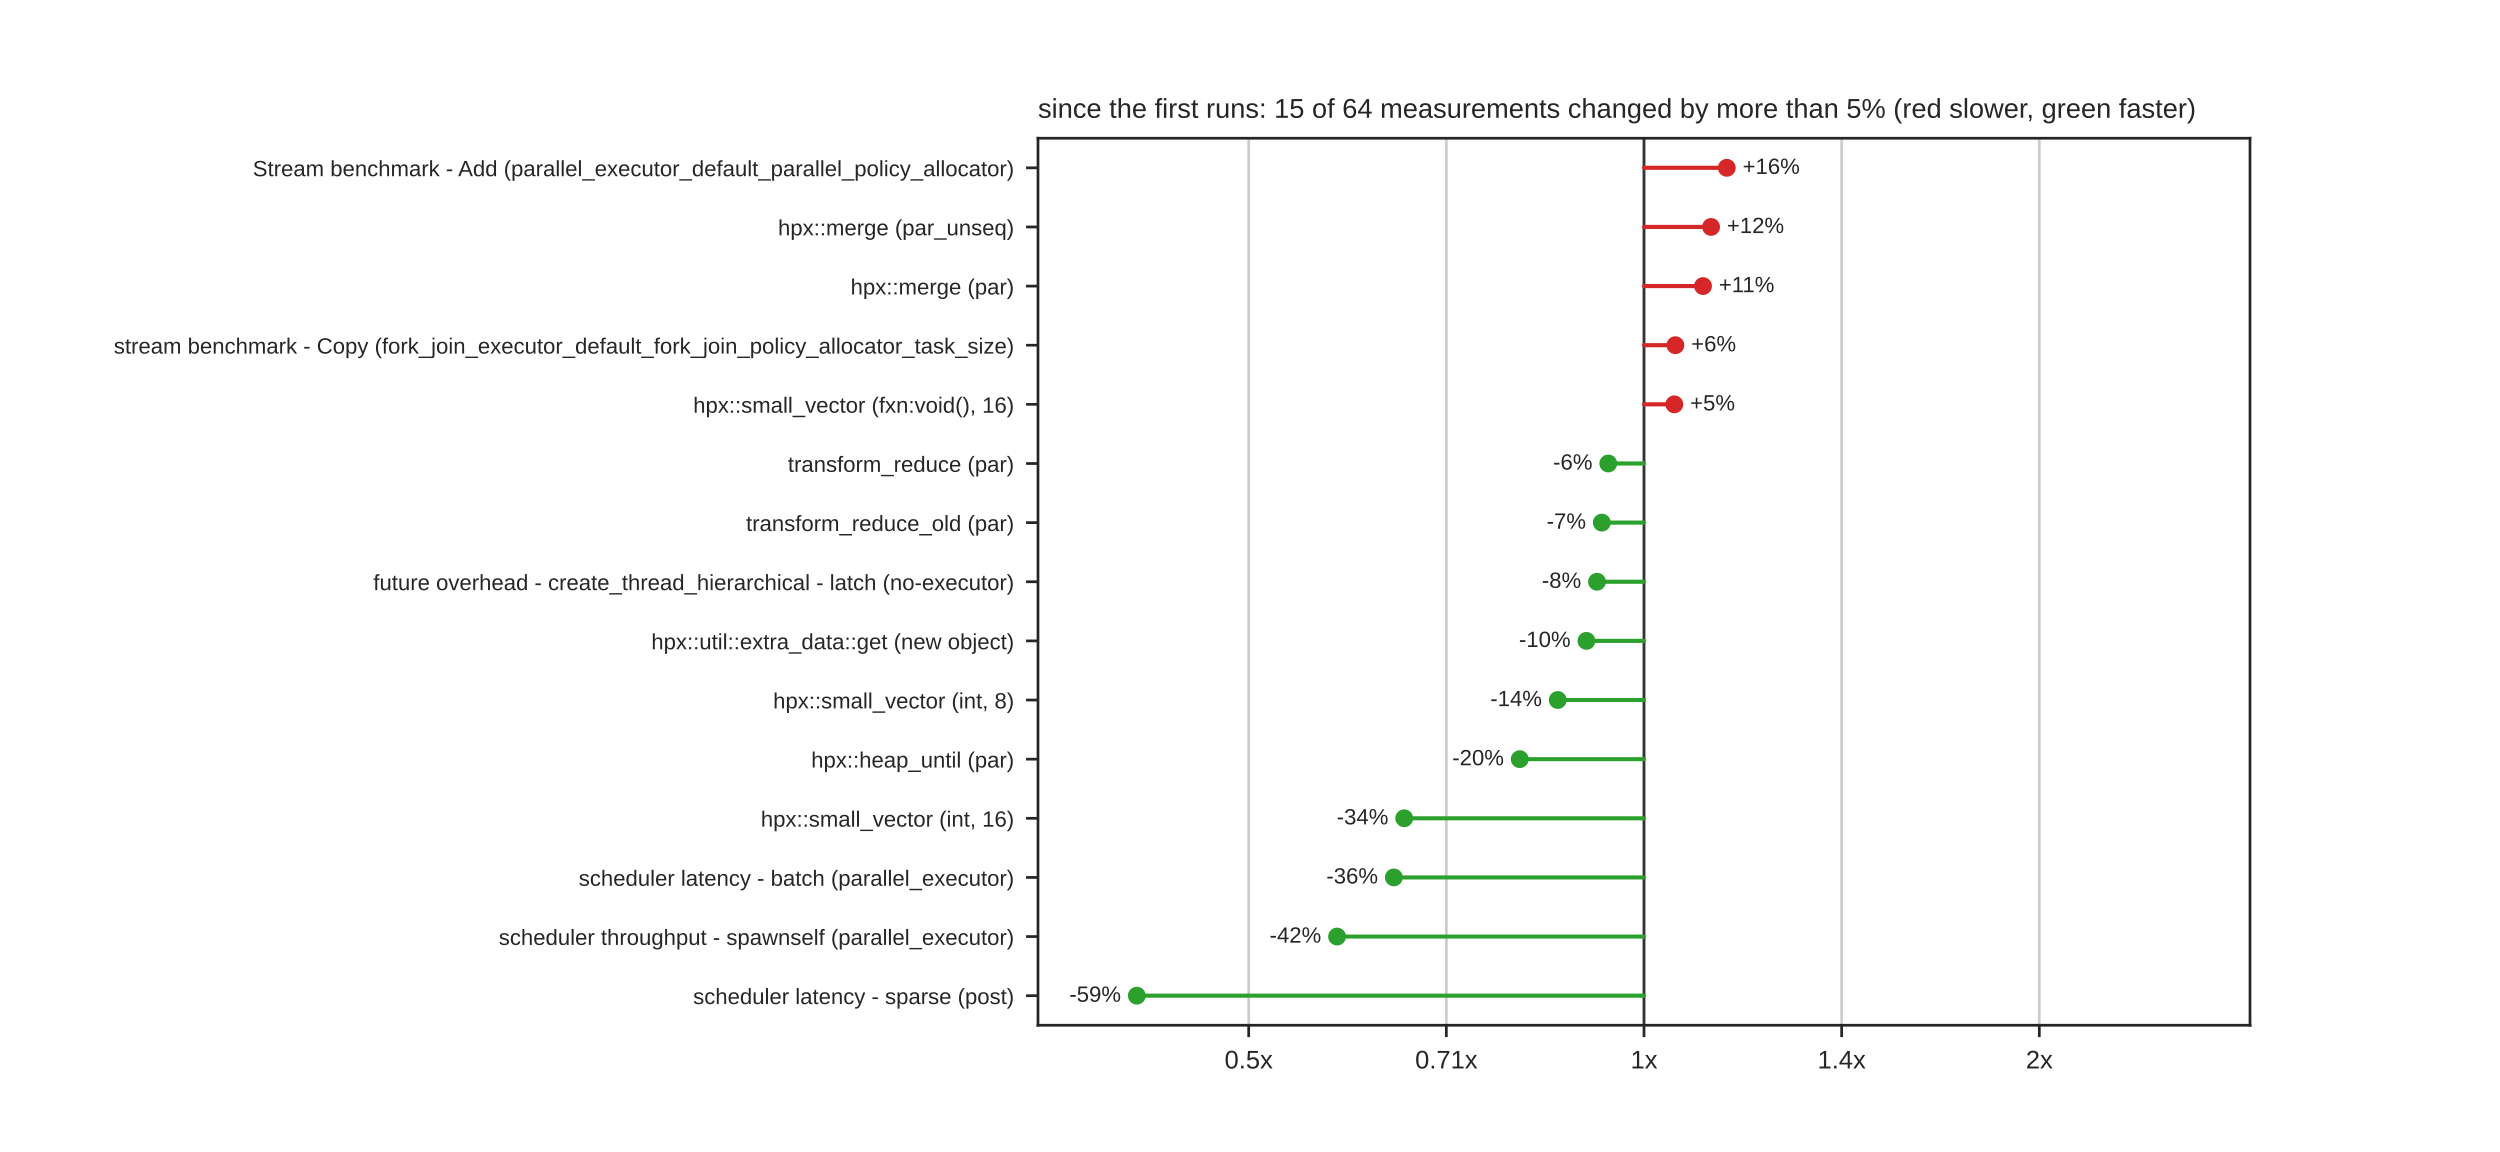
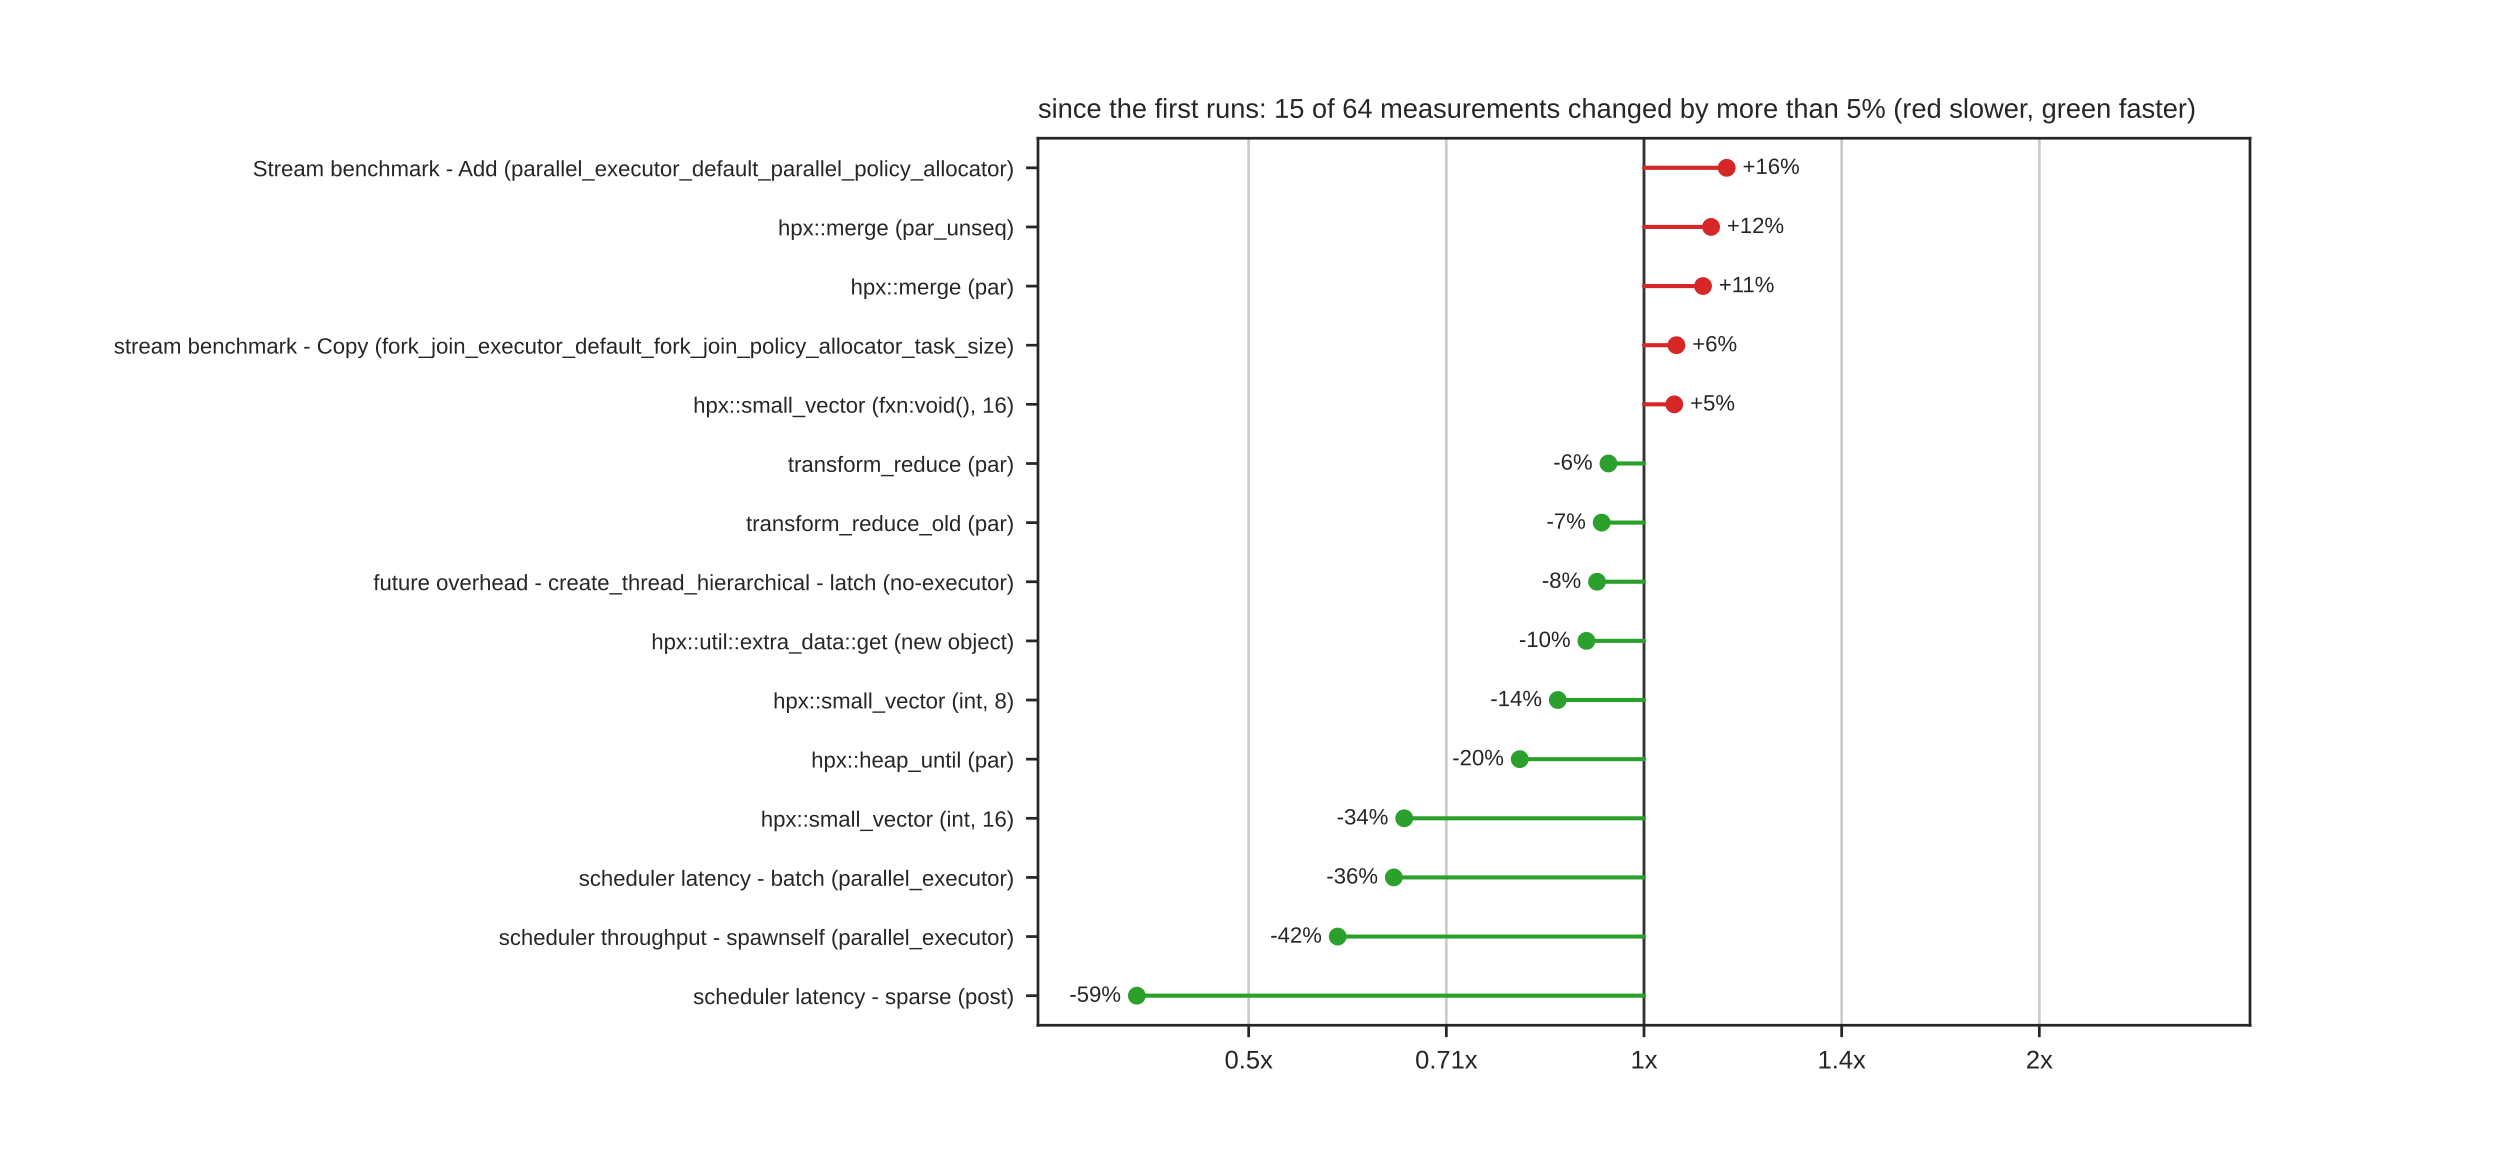
<svg xmlns="http://www.w3.org/2000/svg" xmlns:xlink="http://www.w3.org/1999/xlink" width="734.4pt" height="338.4pt" viewBox="0 0 734.4 338.4" version="1.1">
  <defs>
    <style type="text/css">*{stroke-linejoin: round; stroke-linecap: butt}</style>
  </defs>
  <g id="figure_1">
    <g id="patch_1">
      <path d="M 0 338.4  L 734.4 338.4  L 734.4 0  L 0 0  z " style="fill: #ffffff" />
    </g>
    <g id="axes_1">
      <g id="patch_2">
        <path d="M 304.92 301.176  L 660.96 301.176  L 660.96 40.608  L 304.92 40.608  z " style="fill: #ffffff" />
      </g>
      <g id="matplotlib.axis_1">
        <g id="xtick_1">
          <g id="line2d_1">
-             <path d="M 366.814 301.176  L 366.814 40.608  " clip-path="url(#p1df5aec964)" style="fill: none; stroke: #cccccc; stroke-width: 0.8; stroke-linecap: round" />
+             <path d="M 366.809 301.176  L 366.809 40.608  " clip-path="url(#p1df5aec964)" style="fill: none; stroke: #cccccc; stroke-width: 0.8; stroke-linecap: round" />
          </g>
          <g id="line2d_2">
            <defs>
              <path id="mdfc5214045" d="M 0 0  L 0 3.5  " style="stroke: #262626; stroke-width: 0.8" />
            </defs>
            <g>
-               <use xlink:href="#mdfc5214045" x="366.814" y="301.176" style="fill: #262626; stroke: #262626; stroke-width: 0.8" />
+               <use xlink:href="#mdfc5214045" x="366.809" y="301.176" style="fill: #262626; stroke: #262626; stroke-width: 0.8" />
            </g>
          </g>
          <g id="text_1">
-             <text style="fill: #262626; font: 7.5px 'Arial', 'DejaVu Sans', 'Liberation Sans', 'Bitstream Vera Sans', sans-serif; text-anchor: middle" x="366.814" y="313.875" transform="rotate(-0 366.8137 313.8748)">0.5x</text>
+             <text style="fill: #262626; font: 7.5px 'Arial', 'DejaVu Sans', 'Liberation Sans', 'Bitstream Vera Sans', sans-serif; text-anchor: middle" x="366.809" y="313.875" transform="rotate(-0 366.8092 313.8748)">0.5x</text>
          </g>
        </g>
        <g id="xtick_2">
          <g id="line2d_3">
-             <path d="M 424.877 301.176  L 424.877 40.608  " clip-path="url(#p1df5aec964)" style="fill: none; stroke: #cccccc; stroke-width: 0.8; stroke-linecap: round" />
+             <path d="M 424.875 301.176  L 424.875 40.608  " clip-path="url(#p1df5aec964)" style="fill: none; stroke: #cccccc; stroke-width: 0.8; stroke-linecap: round" />
          </g>
          <g id="line2d_4">
            <g>
-               <use xlink:href="#mdfc5214045" x="424.877" y="301.176" style="fill: #262626; stroke: #262626; stroke-width: 0.8" />
+               <use xlink:href="#mdfc5214045" x="424.875" y="301.176" style="fill: #262626; stroke: #262626; stroke-width: 0.8" />
            </g>
          </g>
          <g id="text_2">
-             <text style="fill: #262626; font: 7.5px 'Arial', 'DejaVu Sans', 'Liberation Sans', 'Bitstream Vera Sans', sans-serif; text-anchor: middle" x="424.877" y="313.875" transform="rotate(-0 424.8769 313.8748)">0.71x</text>
+             <text style="fill: #262626; font: 7.5px 'Arial', 'DejaVu Sans', 'Liberation Sans', 'Bitstream Vera Sans', sans-serif; text-anchor: middle" x="424.875" y="313.875" transform="rotate(-0 424.8746 313.8748)">0.71x</text>
          </g>
        </g>
        <g id="xtick_3">
          <g id="line2d_5">
            <path d="M 482.94 301.176  L 482.94 40.608  " clip-path="url(#p1df5aec964)" style="fill: none; stroke: #cccccc; stroke-width: 0.8; stroke-linecap: round" />
          </g>
          <g id="line2d_6">
            <g>
              <use xlink:href="#mdfc5214045" x="482.94" y="301.176" style="fill: #262626; stroke: #262626; stroke-width: 0.8" />
            </g>
          </g>
          <g id="text_3">
            <text style="fill: #262626; font: 7.5px 'Arial', 'DejaVu Sans', 'Liberation Sans', 'Bitstream Vera Sans', sans-serif; text-anchor: middle" x="482.94" y="313.875" transform="rotate(-0 482.94 313.8748)">1x</text>
          </g>
        </g>
        <g id="xtick_4">
          <g id="line2d_7">
-             <path d="M 541.003 301.176  L 541.003 40.608  " clip-path="url(#p1df5aec964)" style="fill: none; stroke: #cccccc; stroke-width: 0.8; stroke-linecap: round" />
+             <path d="M 541.005 301.176  L 541.005 40.608  " clip-path="url(#p1df5aec964)" style="fill: none; stroke: #cccccc; stroke-width: 0.8; stroke-linecap: round" />
          </g>
          <g id="line2d_8">
            <g>
-               <use xlink:href="#mdfc5214045" x="541.003" y="301.176" style="fill: #262626; stroke: #262626; stroke-width: 0.8" />
+               <use xlink:href="#mdfc5214045" x="541.005" y="301.176" style="fill: #262626; stroke: #262626; stroke-width: 0.8" />
            </g>
          </g>
          <g id="text_4">
-             <text style="fill: #262626; font: 7.5px 'Arial', 'DejaVu Sans', 'Liberation Sans', 'Bitstream Vera Sans', sans-serif; text-anchor: middle" x="541.003" y="313.875" transform="rotate(-0 541.0031 313.8748)">1.4x</text>
+             <text style="fill: #262626; font: 7.5px 'Arial', 'DejaVu Sans', 'Liberation Sans', 'Bitstream Vera Sans', sans-serif; text-anchor: middle" x="541.005" y="313.875" transform="rotate(-0 541.0054 313.8748)">1.4x</text>
          </g>
        </g>
        <g id="xtick_5">
          <g id="line2d_9">
-             <path d="M 599.066 301.176  L 599.066 40.608  " clip-path="url(#p1df5aec964)" style="fill: none; stroke: #cccccc; stroke-width: 0.8; stroke-linecap: round" />
+             <path d="M 599.071 301.176  L 599.071 40.608  " clip-path="url(#p1df5aec964)" style="fill: none; stroke: #cccccc; stroke-width: 0.8; stroke-linecap: round" />
          </g>
          <g id="line2d_10">
            <g>
-               <use xlink:href="#mdfc5214045" x="599.066" y="301.176" style="fill: #262626; stroke: #262626; stroke-width: 0.8" />
+               <use xlink:href="#mdfc5214045" x="599.071" y="301.176" style="fill: #262626; stroke: #262626; stroke-width: 0.8" />
            </g>
          </g>
          <g id="text_5">
-             <text style="fill: #262626; font: 7.5px 'Arial', 'DejaVu Sans', 'Liberation Sans', 'Bitstream Vera Sans', sans-serif; text-anchor: middle" x="599.066" y="313.875" transform="rotate(-0 599.0663 313.8748)">2x</text>
+             <text style="fill: #262626; font: 7.5px 'Arial', 'DejaVu Sans', 'Liberation Sans', 'Bitstream Vera Sans', sans-serif; text-anchor: middle" x="599.071" y="313.875" transform="rotate(-0 599.0708 313.8748)">2x</text>
          </g>
        </g>
      </g>
      <g id="matplotlib.axis_2">
        <g id="ytick_1">
          <g id="line2d_11">
            <defs>
              <path id="m414165cd4d" d="M 0 0  L -3.5 0  " style="stroke: #262626; stroke-width: 0.8" />
            </defs>
            <g>
              <use xlink:href="#m414165cd4d" x="304.92" y="49.294" style="fill: #262626; stroke: #262626; stroke-width: 0.8" />
            </g>
          </g>
          <g id="text_6">
            <text style="fill: #262626; font: 6.5px 'Arial', 'DejaVu Sans', 'Liberation Sans', 'Bitstream Vera Sans', sans-serif; text-anchor: end" x="297.92" y="51.763" transform="rotate(-0 297.92 51.76309)">Stream benchmark - Add (parallel_executor_default_parallel_policy_allocator)</text>
          </g>
        </g>
        <g id="ytick_2">
          <g id="line2d_12">
            <g>
              <use xlink:href="#m414165cd4d" x="304.92" y="66.665" style="fill: #262626; stroke: #262626; stroke-width: 0.8" />
            </g>
          </g>
          <g id="text_7">
            <text style="fill: #262626; font: 6.5px 'Arial', 'DejaVu Sans', 'Liberation Sans', 'Bitstream Vera Sans', sans-serif; text-anchor: end" x="297.92" y="69.134" transform="rotate(-0 297.92 69.13429)">hpx::merge (par_unseq)</text>
          </g>
        </g>
        <g id="ytick_3">
          <g id="line2d_13">
            <g>
              <use xlink:href="#m414165cd4d" x="304.92" y="84.036" style="fill: #262626; stroke: #262626; stroke-width: 0.8" />
            </g>
          </g>
          <g id="text_8">
            <text style="fill: #262626; font: 6.5px 'Arial', 'DejaVu Sans', 'Liberation Sans', 'Bitstream Vera Sans', sans-serif; text-anchor: end" x="297.92" y="86.505" transform="rotate(-0 297.92 86.50549)">hpx::merge (par)</text>
          </g>
        </g>
        <g id="ytick_4">
          <g id="line2d_14">
            <g>
              <use xlink:href="#m414165cd4d" x="304.92" y="101.407" style="fill: #262626; stroke: #262626; stroke-width: 0.8" />
            </g>
          </g>
          <g id="text_9">
            <text style="fill: #262626; font: 6.5px 'Arial', 'DejaVu Sans', 'Liberation Sans', 'Bitstream Vera Sans', sans-serif; text-anchor: end" x="297.92" y="103.877" transform="rotate(-0 297.92 103.8767)">stream benchmark - Copy (fork_join_executor_default_fork_join_policy_allocator_task_size)</text>
          </g>
        </g>
        <g id="ytick_5">
          <g id="line2d_15">
            <g>
              <use xlink:href="#m414165cd4d" x="304.92" y="118.778" style="fill: #262626; stroke: #262626; stroke-width: 0.8" />
            </g>
          </g>
          <g id="text_10">
            <text style="fill: #262626; font: 6.5px 'Arial', 'DejaVu Sans', 'Liberation Sans', 'Bitstream Vera Sans', sans-serif; text-anchor: end" x="297.92" y="121.248" transform="rotate(-0 297.92 121.2479)">hpx::small_vector (fxn:void(), 16)</text>
          </g>
        </g>
        <g id="ytick_6">
          <g id="line2d_16">
            <g>
              <use xlink:href="#m414165cd4d" x="304.92" y="136.15" style="fill: #262626; stroke: #262626; stroke-width: 0.8" />
            </g>
          </g>
          <g id="text_11">
            <text style="fill: #262626; font: 6.5px 'Arial', 'DejaVu Sans', 'Liberation Sans', 'Bitstream Vera Sans', sans-serif; text-anchor: end" x="297.92" y="138.619" transform="rotate(-0 297.92 138.6191)">transform_reduce (par)</text>
          </g>
        </g>
        <g id="ytick_7">
          <g id="line2d_17">
            <g>
              <use xlink:href="#m414165cd4d" x="304.92" y="153.521" style="fill: #262626; stroke: #262626; stroke-width: 0.8" />
            </g>
          </g>
          <g id="text_12">
            <text style="fill: #262626; font: 6.5px 'Arial', 'DejaVu Sans', 'Liberation Sans', 'Bitstream Vera Sans', sans-serif; text-anchor: end" x="297.92" y="155.99" transform="rotate(-0 297.92 155.9903)">transform_reduce_old (par)</text>
          </g>
        </g>
        <g id="ytick_8">
          <g id="line2d_18">
            <g>
              <use xlink:href="#m414165cd4d" x="304.92" y="170.892" style="fill: #262626; stroke: #262626; stroke-width: 0.8" />
            </g>
          </g>
          <g id="text_13">
            <text style="fill: #262626; font: 6.5px 'Arial', 'DejaVu Sans', 'Liberation Sans', 'Bitstream Vera Sans', sans-serif; text-anchor: end" x="297.92" y="173.361" transform="rotate(-0 297.92 173.3615)">future overhead - create_thread_hierarchical - latch (no-executor)</text>
          </g>
        </g>
        <g id="ytick_9">
          <g id="line2d_19">
            <g>
              <use xlink:href="#m414165cd4d" x="304.92" y="188.263" style="fill: #262626; stroke: #262626; stroke-width: 0.8" />
            </g>
          </g>
          <g id="text_14">
            <text style="fill: #262626; font: 6.5px 'Arial', 'DejaVu Sans', 'Liberation Sans', 'Bitstream Vera Sans', sans-serif; text-anchor: end" x="297.92" y="190.733" transform="rotate(-0 297.92 190.7327)">hpx::util::extra_data::get (new object)</text>
          </g>
        </g>
        <g id="ytick_10">
          <g id="line2d_20">
            <g>
              <use xlink:href="#m414165cd4d" x="304.92" y="205.634" style="fill: #262626; stroke: #262626; stroke-width: 0.8" />
            </g>
          </g>
          <g id="text_15">
            <text style="fill: #262626; font: 6.5px 'Arial', 'DejaVu Sans', 'Liberation Sans', 'Bitstream Vera Sans', sans-serif; text-anchor: end" x="297.92" y="208.104" transform="rotate(-0 297.92 208.1039)">hpx::small_vector (int, 8)</text>
          </g>
        </g>
        <g id="ytick_11">
          <g id="line2d_21">
            <g>
              <use xlink:href="#m414165cd4d" x="304.92" y="223.006" style="fill: #262626; stroke: #262626; stroke-width: 0.8" />
            </g>
          </g>
          <g id="text_16">
            <text style="fill: #262626; font: 6.5px 'Arial', 'DejaVu Sans', 'Liberation Sans', 'Bitstream Vera Sans', sans-serif; text-anchor: end" x="297.92" y="225.475" transform="rotate(-0 297.92 225.4751)">hpx::heap_until (par)</text>
          </g>
        </g>
        <g id="ytick_12">
          <g id="line2d_22">
            <g>
              <use xlink:href="#m414165cd4d" x="304.92" y="240.377" style="fill: #262626; stroke: #262626; stroke-width: 0.8" />
            </g>
          </g>
          <g id="text_17">
            <text style="fill: #262626; font: 6.5px 'Arial', 'DejaVu Sans', 'Liberation Sans', 'Bitstream Vera Sans', sans-serif; text-anchor: end" x="297.92" y="242.846" transform="rotate(-0 297.92 242.8463)">hpx::small_vector (int, 16)</text>
          </g>
        </g>
        <g id="ytick_13">
          <g id="line2d_23">
            <g>
              <use xlink:href="#m414165cd4d" x="304.92" y="257.748" style="fill: #262626; stroke: #262626; stroke-width: 0.8" />
            </g>
          </g>
          <g id="text_18">
            <text style="fill: #262626; font: 6.5px 'Arial', 'DejaVu Sans', 'Liberation Sans', 'Bitstream Vera Sans', sans-serif; text-anchor: end" x="297.92" y="260.217" transform="rotate(-0 297.92 260.2175)">scheduler latency - batch (parallel_executor)</text>
          </g>
        </g>
        <g id="ytick_14">
          <g id="line2d_24">
            <g>
              <use xlink:href="#m414165cd4d" x="304.92" y="275.119" style="fill: #262626; stroke: #262626; stroke-width: 0.8" />
            </g>
          </g>
          <g id="text_19">
            <text style="fill: #262626; font: 6.5px 'Arial', 'DejaVu Sans', 'Liberation Sans', 'Bitstream Vera Sans', sans-serif; text-anchor: end" x="297.92" y="277.589" transform="rotate(-0 297.92 277.5887)">scheduler throughput - spawnself (parallel_executor)</text>
          </g>
        </g>
        <g id="ytick_15">
          <g id="line2d_25">
            <g>
              <use xlink:href="#m414165cd4d" x="304.92" y="292.49" style="fill: #262626; stroke: #262626; stroke-width: 0.8" />
            </g>
          </g>
          <g id="text_20">
            <text style="fill: #262626; font: 6.5px 'Arial', 'DejaVu Sans', 'Liberation Sans', 'Bitstream Vera Sans', sans-serif; text-anchor: end" x="297.92" y="294.96" transform="rotate(-0 297.92 294.9599)">scheduler latency - sparse (post)</text>
          </g>
        </g>
      </g>
      <g id="line2d_26">
        <path d="M 482.94 301.176  L 482.94 40.608  " clip-path="url(#p1df5aec964)" style="fill: none; stroke: #333333; stroke-width: 0.8; stroke-linecap: round" />
      </g>
      <g id="line2d_27">
-         <path d="M 482.94 49.294  L 507.263 49.294  " clip-path="url(#p1df5aec964)" style="fill: none; stroke: #d62728; stroke-width: 1.2; stroke-linecap: round" />
+         <path d="M 482.94 49.294  L 507.242 49.294  " clip-path="url(#p1df5aec964)" style="fill: none; stroke: #d62728; stroke-width: 1.2; stroke-linecap: round" />
      </g>
      <g id="line2d_28">
-         <path d="M 482.94 66.665  L 502.648 66.665  " clip-path="url(#p1df5aec964)" style="fill: none; stroke: #d62728; stroke-width: 1.2; stroke-linecap: round" />
+         <path d="M 482.94 66.665  L 502.649 66.665  " clip-path="url(#p1df5aec964)" style="fill: none; stroke: #d62728; stroke-width: 1.2; stroke-linecap: round" />
      </g>
      <g id="line2d_29">
        <path d="M 482.94 84.036  L 500.276 84.036  " clip-path="url(#p1df5aec964)" style="fill: none; stroke: #d62728; stroke-width: 1.2; stroke-linecap: round" />
      </g>
      <g id="line2d_30">
-         <path d="M 482.94 101.407  L 492.165 101.407  " clip-path="url(#p1df5aec964)" style="fill: none; stroke: #d62728; stroke-width: 1.2; stroke-linecap: round" />
+         <path d="M 482.94 101.407  L 492.472 101.407  " clip-path="url(#p1df5aec964)" style="fill: none; stroke: #d62728; stroke-width: 1.2; stroke-linecap: round" />
      </g>
      <g id="line2d_31">
-         <path d="M 482.94 118.778  L 491.848 118.778  " clip-path="url(#p1df5aec964)" style="fill: none; stroke: #d62728; stroke-width: 1.2; stroke-linecap: round" />
+         <path d="M 482.94 118.778  L 491.847 118.778  " clip-path="url(#p1df5aec964)" style="fill: none; stroke: #d62728; stroke-width: 1.2; stroke-linecap: round" />
      </g>
      <g id="line2d_32">
-         <path d="M 482.94 136.15  L 472.446 136.15  " clip-path="url(#p1df5aec964)" style="fill: none; stroke: #2ca02c; stroke-width: 1.2; stroke-linecap: round" />
+         <path d="M 482.94 136.15  L 472.498 136.15  " clip-path="url(#p1df5aec964)" style="fill: none; stroke: #2ca02c; stroke-width: 1.2; stroke-linecap: round" />
      </g>
      <g id="line2d_33">
-         <path d="M 482.94 153.521  L 470.551 153.521  " clip-path="url(#p1df5aec964)" style="fill: none; stroke: #2ca02c; stroke-width: 1.2; stroke-linecap: round" />
+         <path d="M 482.94 153.521  L 470.505 153.521  " clip-path="url(#p1df5aec964)" style="fill: none; stroke: #2ca02c; stroke-width: 1.2; stroke-linecap: round" />
      </g>
      <g id="line2d_34">
-         <path d="M 482.94 170.892  L 469.141 170.892  " clip-path="url(#p1df5aec964)" style="fill: none; stroke: #2ca02c; stroke-width: 1.2; stroke-linecap: round" />
+         <path d="M 482.94 170.892  L 469.14 170.892  " clip-path="url(#p1df5aec964)" style="fill: none; stroke: #2ca02c; stroke-width: 1.2; stroke-linecap: round" />
      </g>
      <g id="line2d_35">
        <path d="M 482.94 188.263  L 466.03 188.263  " clip-path="url(#p1df5aec964)" style="fill: none; stroke: #2ca02c; stroke-width: 1.2; stroke-linecap: round" />
      </g>
      <g id="line2d_36">
-         <path d="M 482.94 205.634  L 457.607 205.634  " clip-path="url(#p1df5aec964)" style="fill: none; stroke: #2ca02c; stroke-width: 1.2; stroke-linecap: round" />
+         <path d="M 482.94 205.634  L 457.622 205.634  " clip-path="url(#p1df5aec964)" style="fill: none; stroke: #2ca02c; stroke-width: 1.2; stroke-linecap: round" />
      </g>
      <g id="line2d_37">
-         <path d="M 482.94 223.006  L 446.439 223.006  " clip-path="url(#p1df5aec964)" style="fill: none; stroke: #2ca02c; stroke-width: 1.2; stroke-linecap: round" />
+         <path d="M 482.94 223.006  L 446.438 223.006  " clip-path="url(#p1df5aec964)" style="fill: none; stroke: #2ca02c; stroke-width: 1.2; stroke-linecap: round" />
      </g>
      <g id="line2d_38">
-         <path d="M 482.94 240.377  L 412.501 240.377  " clip-path="url(#p1df5aec964)" style="fill: none; stroke: #2ca02c; stroke-width: 1.2; stroke-linecap: round" />
+         <path d="M 482.94 240.377  L 412.496 240.377  " clip-path="url(#p1df5aec964)" style="fill: none; stroke: #2ca02c; stroke-width: 1.2; stroke-linecap: round" />
      </g>
      <g id="line2d_39">
-         <path d="M 482.94 257.748  L 409.453 257.748  " clip-path="url(#p1df5aec964)" style="fill: none; stroke: #2ca02c; stroke-width: 1.2; stroke-linecap: round" />
+         <path d="M 482.94 257.748  L 409.451 257.748  " clip-path="url(#p1df5aec964)" style="fill: none; stroke: #2ca02c; stroke-width: 1.2; stroke-linecap: round" />
      </g>
      <g id="line2d_40">
-         <path d="M 482.94 275.119  L 392.776 275.119  " clip-path="url(#p1df5aec964)" style="fill: none; stroke: #2ca02c; stroke-width: 1.2; stroke-linecap: round" />
+         <path d="M 482.94 275.119  L 392.967 275.119  " clip-path="url(#p1df5aec964)" style="fill: none; stroke: #2ca02c; stroke-width: 1.2; stroke-linecap: round" />
      </g>
      <g id="line2d_41">
-         <path d="M 482.94 292.49  L 333.952 292.49  " clip-path="url(#p1df5aec964)" style="fill: none; stroke: #2ca02c; stroke-width: 1.2; stroke-linecap: round" />
+         <path d="M 482.94 292.49  L 333.953 292.49  " clip-path="url(#p1df5aec964)" style="fill: none; stroke: #2ca02c; stroke-width: 1.2; stroke-linecap: round" />
      </g>
      <g id="patch_3">
        <path d="M 304.92 301.176  L 304.92 40.608  " style="fill: none; stroke: #262626; stroke-width: 0.8; stroke-linejoin: miter; stroke-linecap: square" />
      </g>
      <g id="patch_4">
        <path d="M 660.96 301.176  L 660.96 40.608  " style="fill: none; stroke: #262626; stroke-width: 0.8; stroke-linejoin: miter; stroke-linecap: square" />
      </g>
      <g id="patch_5">
        <path d="M 304.92 301.176  L 660.96 301.176  " style="fill: none; stroke: #262626; stroke-width: 0.8; stroke-linejoin: miter; stroke-linecap: square" />
      </g>
      <g id="patch_6">
        <path d="M 304.92 40.608  L 660.96 40.608  " style="fill: none; stroke: #262626; stroke-width: 0.8; stroke-linejoin: miter; stroke-linecap: square" />
      </g>
      <g id="PathCollection_1">
        <defs>
          <path id="m8968767a60" d="M 0 2.121  C 0.563 2.121 1.102 1.898 1.5 1.5  C 1.898 1.102 2.121 0.563 2.121 0  C 2.121 -0.563 1.898 -1.102 1.5 -1.5  C 1.102 -1.898 0.563 -2.121 0 -2.121  C -0.563 -2.121 -1.102 -1.898 -1.5 -1.5  C -1.898 -1.102 -2.121 -0.563 -2.121 0  C -2.121 0.563 -1.898 1.102 -1.5 1.5  C -1.102 1.898 -0.563 2.121 0 2.121  z " style="stroke: #d62728" />
        </defs>
        <g clip-path="url(#p1df5aec964)">
-           <use xlink:href="#m8968767a60" x="507.263" y="49.294" style="fill: #d62728; stroke: #d62728" />
+           <use xlink:href="#m8968767a60" x="507.242" y="49.294" style="fill: #d62728; stroke: #d62728" />
        </g>
      </g>
      <g id="text_21">
-         <text style="fill: #262626; font: 6.5px 'Arial', 'DejaVu Sans', 'Liberation Sans', 'Bitstream Vera Sans', sans-serif; text-anchor: start" x="511.908" y="51.087" transform="rotate(-0 511.908 51.08719)">+16%</text>
+         <text style="fill: #262626; font: 6.5px 'Arial', 'DejaVu Sans', 'Liberation Sans', 'Bitstream Vera Sans', sans-serif; text-anchor: start" x="511.887" y="51.087" transform="rotate(-0 511.887 51.08719)">+16%</text>
      </g>
      <g id="PathCollection_2">
        <g clip-path="url(#p1df5aec964)">
-           <use xlink:href="#m8968767a60" x="502.648" y="66.665" style="fill: #d62728; stroke: #d62728" />
+           <use xlink:href="#m8968767a60" x="502.649" y="66.665" style="fill: #d62728; stroke: #d62728" />
        </g>
      </g>
      <g id="text_22">
-         <text style="fill: #262626; font: 6.5px 'Arial', 'DejaVu Sans', 'Liberation Sans', 'Bitstream Vera Sans', sans-serif; text-anchor: start" x="507.293" y="68.458" transform="rotate(-0 507.2931 68.45839)">+12%</text>
+         <text style="fill: #262626; font: 6.5px 'Arial', 'DejaVu Sans', 'Liberation Sans', 'Bitstream Vera Sans', sans-serif; text-anchor: start" x="507.294" y="68.458" transform="rotate(-0 507.294 68.45839)">+12%</text>
      </g>
      <g id="PathCollection_3">
        <g clip-path="url(#p1df5aec964)">
          <use xlink:href="#m8968767a60" x="500.276" y="84.036" style="fill: #d62728; stroke: #d62728" />
        </g>
      </g>
      <g id="text_23">
-         <text style="fill: #262626; font: 6.5px 'Arial', 'DejaVu Sans', 'Liberation Sans', 'Bitstream Vera Sans', sans-serif; text-anchor: start" x="504.921" y="85.83" transform="rotate(-0 504.9206 85.82959)">+11%</text>
+         <text style="fill: #262626; font: 6.5px 'Arial', 'DejaVu Sans', 'Liberation Sans', 'Bitstream Vera Sans', sans-serif; text-anchor: start" x="504.921" y="85.83" transform="rotate(-0 504.9214 85.82959)">+11%</text>
      </g>
      <g id="PathCollection_4">
        <g clip-path="url(#p1df5aec964)">
-           <use xlink:href="#m8968767a60" x="492.165" y="101.407" style="fill: #d62728; stroke: #d62728" />
+           <use xlink:href="#m8968767a60" x="492.472" y="101.407" style="fill: #d62728; stroke: #d62728" />
        </g>
      </g>
      <g id="text_24">
-         <text style="fill: #262626; font: 6.5px 'Arial', 'DejaVu Sans', 'Liberation Sans', 'Bitstream Vera Sans', sans-serif; text-anchor: start" x="496.81" y="103.201" transform="rotate(-0 496.81 103.2008)">+6%</text>
+         <text style="fill: #262626; font: 6.5px 'Arial', 'DejaVu Sans', 'Liberation Sans', 'Bitstream Vera Sans', sans-serif; text-anchor: start" x="497.117" y="103.201" transform="rotate(-0 497.117 103.2008)">+6%</text>
      </g>
      <g id="PathCollection_5">
        <g clip-path="url(#p1df5aec964)">
-           <use xlink:href="#m8968767a60" x="491.848" y="118.778" style="fill: #d62728; stroke: #d62728" />
+           <use xlink:href="#m8968767a60" x="491.847" y="118.778" style="fill: #d62728; stroke: #d62728" />
        </g>
      </g>
      <g id="text_25">
-         <text style="fill: #262626; font: 6.5px 'Arial', 'DejaVu Sans', 'Liberation Sans', 'Bitstream Vera Sans', sans-serif; text-anchor: start" x="496.493" y="120.572" transform="rotate(-0 496.4927 120.572)">+5%</text>
+         <text style="fill: #262626; font: 6.5px 'Arial', 'DejaVu Sans', 'Liberation Sans', 'Bitstream Vera Sans', sans-serif; text-anchor: start" x="496.492" y="120.572" transform="rotate(-0 496.4925 120.572)">+5%</text>
      </g>
      <g id="PathCollection_6">
        <defs>
          <path id="m7978cd0e5a" d="M 0 2.121  C 0.563 2.121 1.102 1.898 1.5 1.5  C 1.898 1.102 2.121 0.563 2.121 0  C 2.121 -0.563 1.898 -1.102 1.5 -1.5  C 1.102 -1.898 0.563 -2.121 0 -2.121  C -0.563 -2.121 -1.102 -1.898 -1.5 -1.5  C -1.898 -1.102 -2.121 -0.563 -2.121 0  C -2.121 0.563 -1.898 1.102 -1.5 1.5  C -1.102 1.898 -0.563 2.121 0 2.121  z " style="stroke: #2ca02c" />
        </defs>
        <g clip-path="url(#p1df5aec964)">
-           <use xlink:href="#m7978cd0e5a" x="472.446" y="136.15" style="fill: #2ca02c; stroke: #2ca02c" />
+           <use xlink:href="#m7978cd0e5a" x="472.498" y="136.15" style="fill: #2ca02c; stroke: #2ca02c" />
        </g>
      </g>
      <g id="text_26">
-         <text style="fill: #262626; font: 6.5px 'Arial', 'DejaVu Sans', 'Liberation Sans', 'Bitstream Vera Sans', sans-serif; text-anchor: end" x="467.801" y="137.943" transform="rotate(-0 467.8011 137.9432)">-6%</text>
+         <text style="fill: #262626; font: 6.5px 'Arial', 'DejaVu Sans', 'Liberation Sans', 'Bitstream Vera Sans', sans-serif; text-anchor: end" x="467.853" y="137.943" transform="rotate(-0 467.8532 137.9432)">-6%</text>
      </g>
      <g id="PathCollection_7">
        <g clip-path="url(#p1df5aec964)">
-           <use xlink:href="#m7978cd0e5a" x="470.551" y="153.521" style="fill: #2ca02c; stroke: #2ca02c" />
+           <use xlink:href="#m7978cd0e5a" x="470.505" y="153.521" style="fill: #2ca02c; stroke: #2ca02c" />
        </g>
      </g>
      <g id="text_27">
-         <text style="fill: #262626; font: 6.5px 'Arial', 'DejaVu Sans', 'Liberation Sans', 'Bitstream Vera Sans', sans-serif; text-anchor: end" x="465.906" y="155.314" transform="rotate(-0 465.9063 155.3144)">-7%</text>
+         <text style="fill: #262626; font: 6.5px 'Arial', 'DejaVu Sans', 'Liberation Sans', 'Bitstream Vera Sans', sans-serif; text-anchor: end" x="465.86" y="155.314" transform="rotate(-0 465.86 155.3144)">-7%</text>
      </g>
      <g id="PathCollection_8">
        <g clip-path="url(#p1df5aec964)">
-           <use xlink:href="#m7978cd0e5a" x="469.141" y="170.892" style="fill: #2ca02c; stroke: #2ca02c" />
+           <use xlink:href="#m7978cd0e5a" x="469.14" y="170.892" style="fill: #2ca02c; stroke: #2ca02c" />
        </g>
      </g>
      <g id="text_28">
-         <text style="fill: #262626; font: 6.5px 'Arial', 'DejaVu Sans', 'Liberation Sans', 'Bitstream Vera Sans', sans-serif; text-anchor: end" x="464.496" y="172.686" transform="rotate(-0 464.4959 172.6856)">-8%</text>
+         <text style="fill: #262626; font: 6.5px 'Arial', 'DejaVu Sans', 'Liberation Sans', 'Bitstream Vera Sans', sans-serif; text-anchor: end" x="464.495" y="172.686" transform="rotate(-0 464.4951 172.6856)">-8%</text>
      </g>
      <g id="PathCollection_9">
        <g clip-path="url(#p1df5aec964)">
          <use xlink:href="#m7978cd0e5a" x="466.03" y="188.263" style="fill: #2ca02c; stroke: #2ca02c" />
        </g>
      </g>
      <g id="text_29">
-         <text style="fill: #262626; font: 6.5px 'Arial', 'DejaVu Sans', 'Liberation Sans', 'Bitstream Vera Sans', sans-serif; text-anchor: end" x="461.385" y="190.057" transform="rotate(-0 461.3852 190.0568)">-10%</text>
+         <text style="fill: #262626; font: 6.5px 'Arial', 'DejaVu Sans', 'Liberation Sans', 'Bitstream Vera Sans', sans-serif; text-anchor: end" x="461.384" y="190.057" transform="rotate(-0 461.3844 190.0568)">-10%</text>
      </g>
      <g id="PathCollection_10">
        <g clip-path="url(#p1df5aec964)">
-           <use xlink:href="#m7978cd0e5a" x="457.607" y="205.634" style="fill: #2ca02c; stroke: #2ca02c" />
+           <use xlink:href="#m7978cd0e5a" x="457.622" y="205.634" style="fill: #2ca02c; stroke: #2ca02c" />
        </g>
      </g>
      <g id="text_30">
-         <text style="fill: #262626; font: 6.5px 'Arial', 'DejaVu Sans', 'Liberation Sans', 'Bitstream Vera Sans', sans-serif; text-anchor: end" x="452.962" y="207.428" transform="rotate(-0 452.9623 207.428)">-14%</text>
+         <text style="fill: #262626; font: 6.5px 'Arial', 'DejaVu Sans', 'Liberation Sans', 'Bitstream Vera Sans', sans-serif; text-anchor: end" x="452.977" y="207.428" transform="rotate(-0 452.977 207.428)">-14%</text>
      </g>
      <g id="PathCollection_11">
        <g clip-path="url(#p1df5aec964)">
-           <use xlink:href="#m7978cd0e5a" x="446.439" y="223.006" style="fill: #2ca02c; stroke: #2ca02c" />
+           <use xlink:href="#m7978cd0e5a" x="446.438" y="223.006" style="fill: #2ca02c; stroke: #2ca02c" />
        </g>
      </g>
      <g id="text_31">
-         <text style="fill: #262626; font: 6.5px 'Arial', 'DejaVu Sans', 'Liberation Sans', 'Bitstream Vera Sans', sans-serif; text-anchor: end" x="441.794" y="224.799" transform="rotate(-0 441.7943 224.7992)">-20%</text>
+         <text style="fill: #262626; font: 6.5px 'Arial', 'DejaVu Sans', 'Liberation Sans', 'Bitstream Vera Sans', sans-serif; text-anchor: end" x="441.793" y="224.799" transform="rotate(-0 441.7927 224.7992)">-20%</text>
      </g>
      <g id="PathCollection_12">
        <g clip-path="url(#p1df5aec964)">
-           <use xlink:href="#m7978cd0e5a" x="412.501" y="240.377" style="fill: #2ca02c; stroke: #2ca02c" />
+           <use xlink:href="#m7978cd0e5a" x="412.496" y="240.377" style="fill: #2ca02c; stroke: #2ca02c" />
        </g>
      </g>
      <g id="text_32">
-         <text style="fill: #262626; font: 6.5px 'Arial', 'DejaVu Sans', 'Liberation Sans', 'Bitstream Vera Sans', sans-serif; text-anchor: end" x="407.856" y="242.17" transform="rotate(-0 407.8556 242.1704)">-34%</text>
+         <text style="fill: #262626; font: 6.5px 'Arial', 'DejaVu Sans', 'Liberation Sans', 'Bitstream Vera Sans', sans-serif; text-anchor: end" x="407.851" y="242.17" transform="rotate(-0 407.8506 242.1704)">-34%</text>
      </g>
      <g id="PathCollection_13">
        <g clip-path="url(#p1df5aec964)">
-           <use xlink:href="#m7978cd0e5a" x="409.453" y="257.748" style="fill: #2ca02c; stroke: #2ca02c" />
+           <use xlink:href="#m7978cd0e5a" x="409.451" y="257.748" style="fill: #2ca02c; stroke: #2ca02c" />
        </g>
      </g>
      <g id="text_33">
-         <text style="fill: #262626; font: 6.5px 'Arial', 'DejaVu Sans', 'Liberation Sans', 'Bitstream Vera Sans', sans-serif; text-anchor: end" x="404.808" y="259.542" transform="rotate(-0 404.8076 259.5416)">-36%</text>
+         <text style="fill: #262626; font: 6.5px 'Arial', 'DejaVu Sans', 'Liberation Sans', 'Bitstream Vera Sans', sans-serif; text-anchor: end" x="404.805" y="259.542" transform="rotate(-0 404.8053 259.5416)">-36%</text>
      </g>
      <g id="PathCollection_14">
        <g clip-path="url(#p1df5aec964)">
-           <use xlink:href="#m7978cd0e5a" x="392.776" y="275.119" style="fill: #2ca02c; stroke: #2ca02c" />
+           <use xlink:href="#m7978cd0e5a" x="392.967" y="275.119" style="fill: #2ca02c; stroke: #2ca02c" />
        </g>
      </g>
      <g id="text_34">
-         <text style="fill: #262626; font: 6.5px 'Arial', 'DejaVu Sans', 'Liberation Sans', 'Bitstream Vera Sans', sans-serif; text-anchor: end" x="388.13" y="276.913" transform="rotate(-0 388.1305 276.9128)">-42%</text>
+         <text style="fill: #262626; font: 6.5px 'Arial', 'DejaVu Sans', 'Liberation Sans', 'Bitstream Vera Sans', sans-serif; text-anchor: end" x="388.322" y="276.913" transform="rotate(-0 388.3215 276.9128)">-42%</text>
      </g>
      <g id="PathCollection_15">
        <g clip-path="url(#p1df5aec964)">
-           <use xlink:href="#m7978cd0e5a" x="333.952" y="292.49" style="fill: #2ca02c; stroke: #2ca02c" />
+           <use xlink:href="#m7978cd0e5a" x="333.953" y="292.49" style="fill: #2ca02c; stroke: #2ca02c" />
        </g>
      </g>
      <g id="text_35">
-         <text style="fill: #262626; font: 6.5px 'Arial', 'DejaVu Sans', 'Liberation Sans', 'Bitstream Vera Sans', sans-serif; text-anchor: end" x="329.307" y="294.284" transform="rotate(-0 329.3065 294.284)">-59%</text>
+         <text style="fill: #262626; font: 6.5px 'Arial', 'DejaVu Sans', 'Liberation Sans', 'Bitstream Vera Sans', sans-serif; text-anchor: end" x="329.307" y="294.284" transform="rotate(-0 329.3075 294.284)">-59%</text>
      </g>
      <g id="text_36">
        <text style="fill: #262626; font: 8px 'Arial', 'DejaVu Sans', 'Liberation Sans', 'Bitstream Vera Sans', sans-serif; text-anchor: start" x="304.92" y="34.608" transform="rotate(-0 304.92 34.608)">since the first runs: 15 of 64 measurements changed by more than 5% (red slower, green faster)</text>
      </g>
    </g>
  </g>
  <defs>
    <clipPath id="p1df5aec964">
      <rect x="304.92" y="40.608" width="356.04" height="260.568" />
    </clipPath>
  </defs>
</svg>
